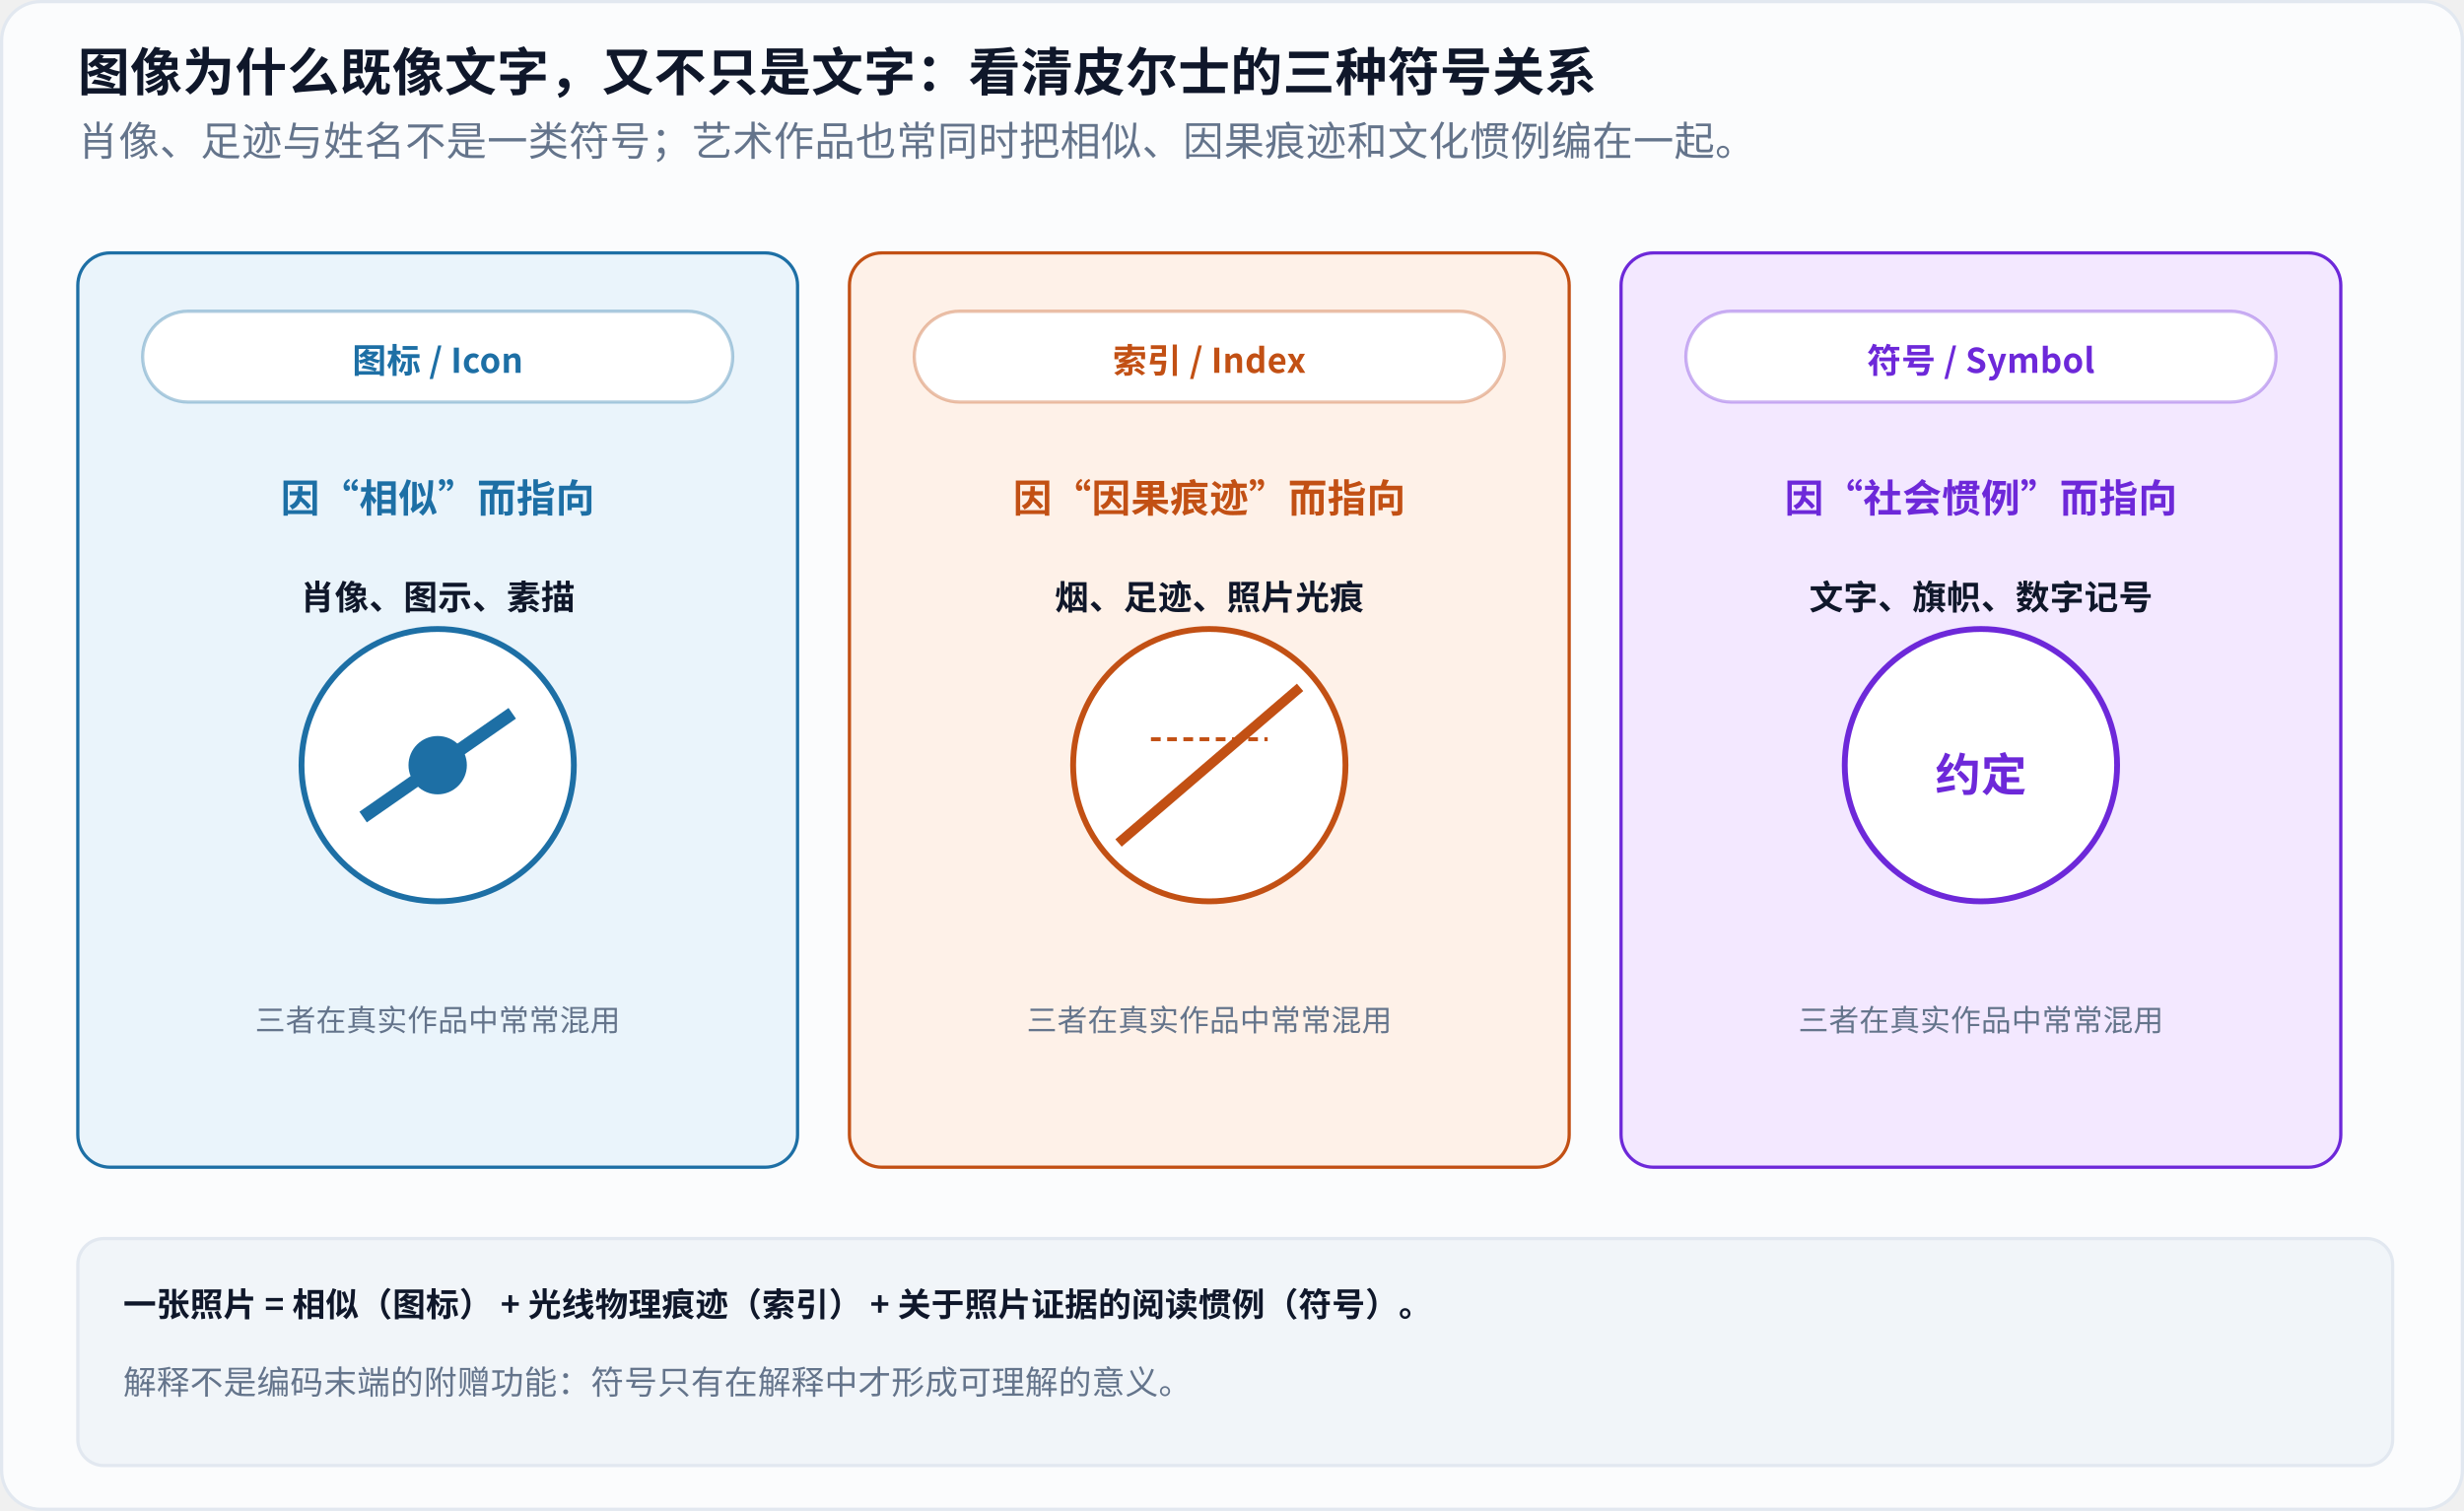
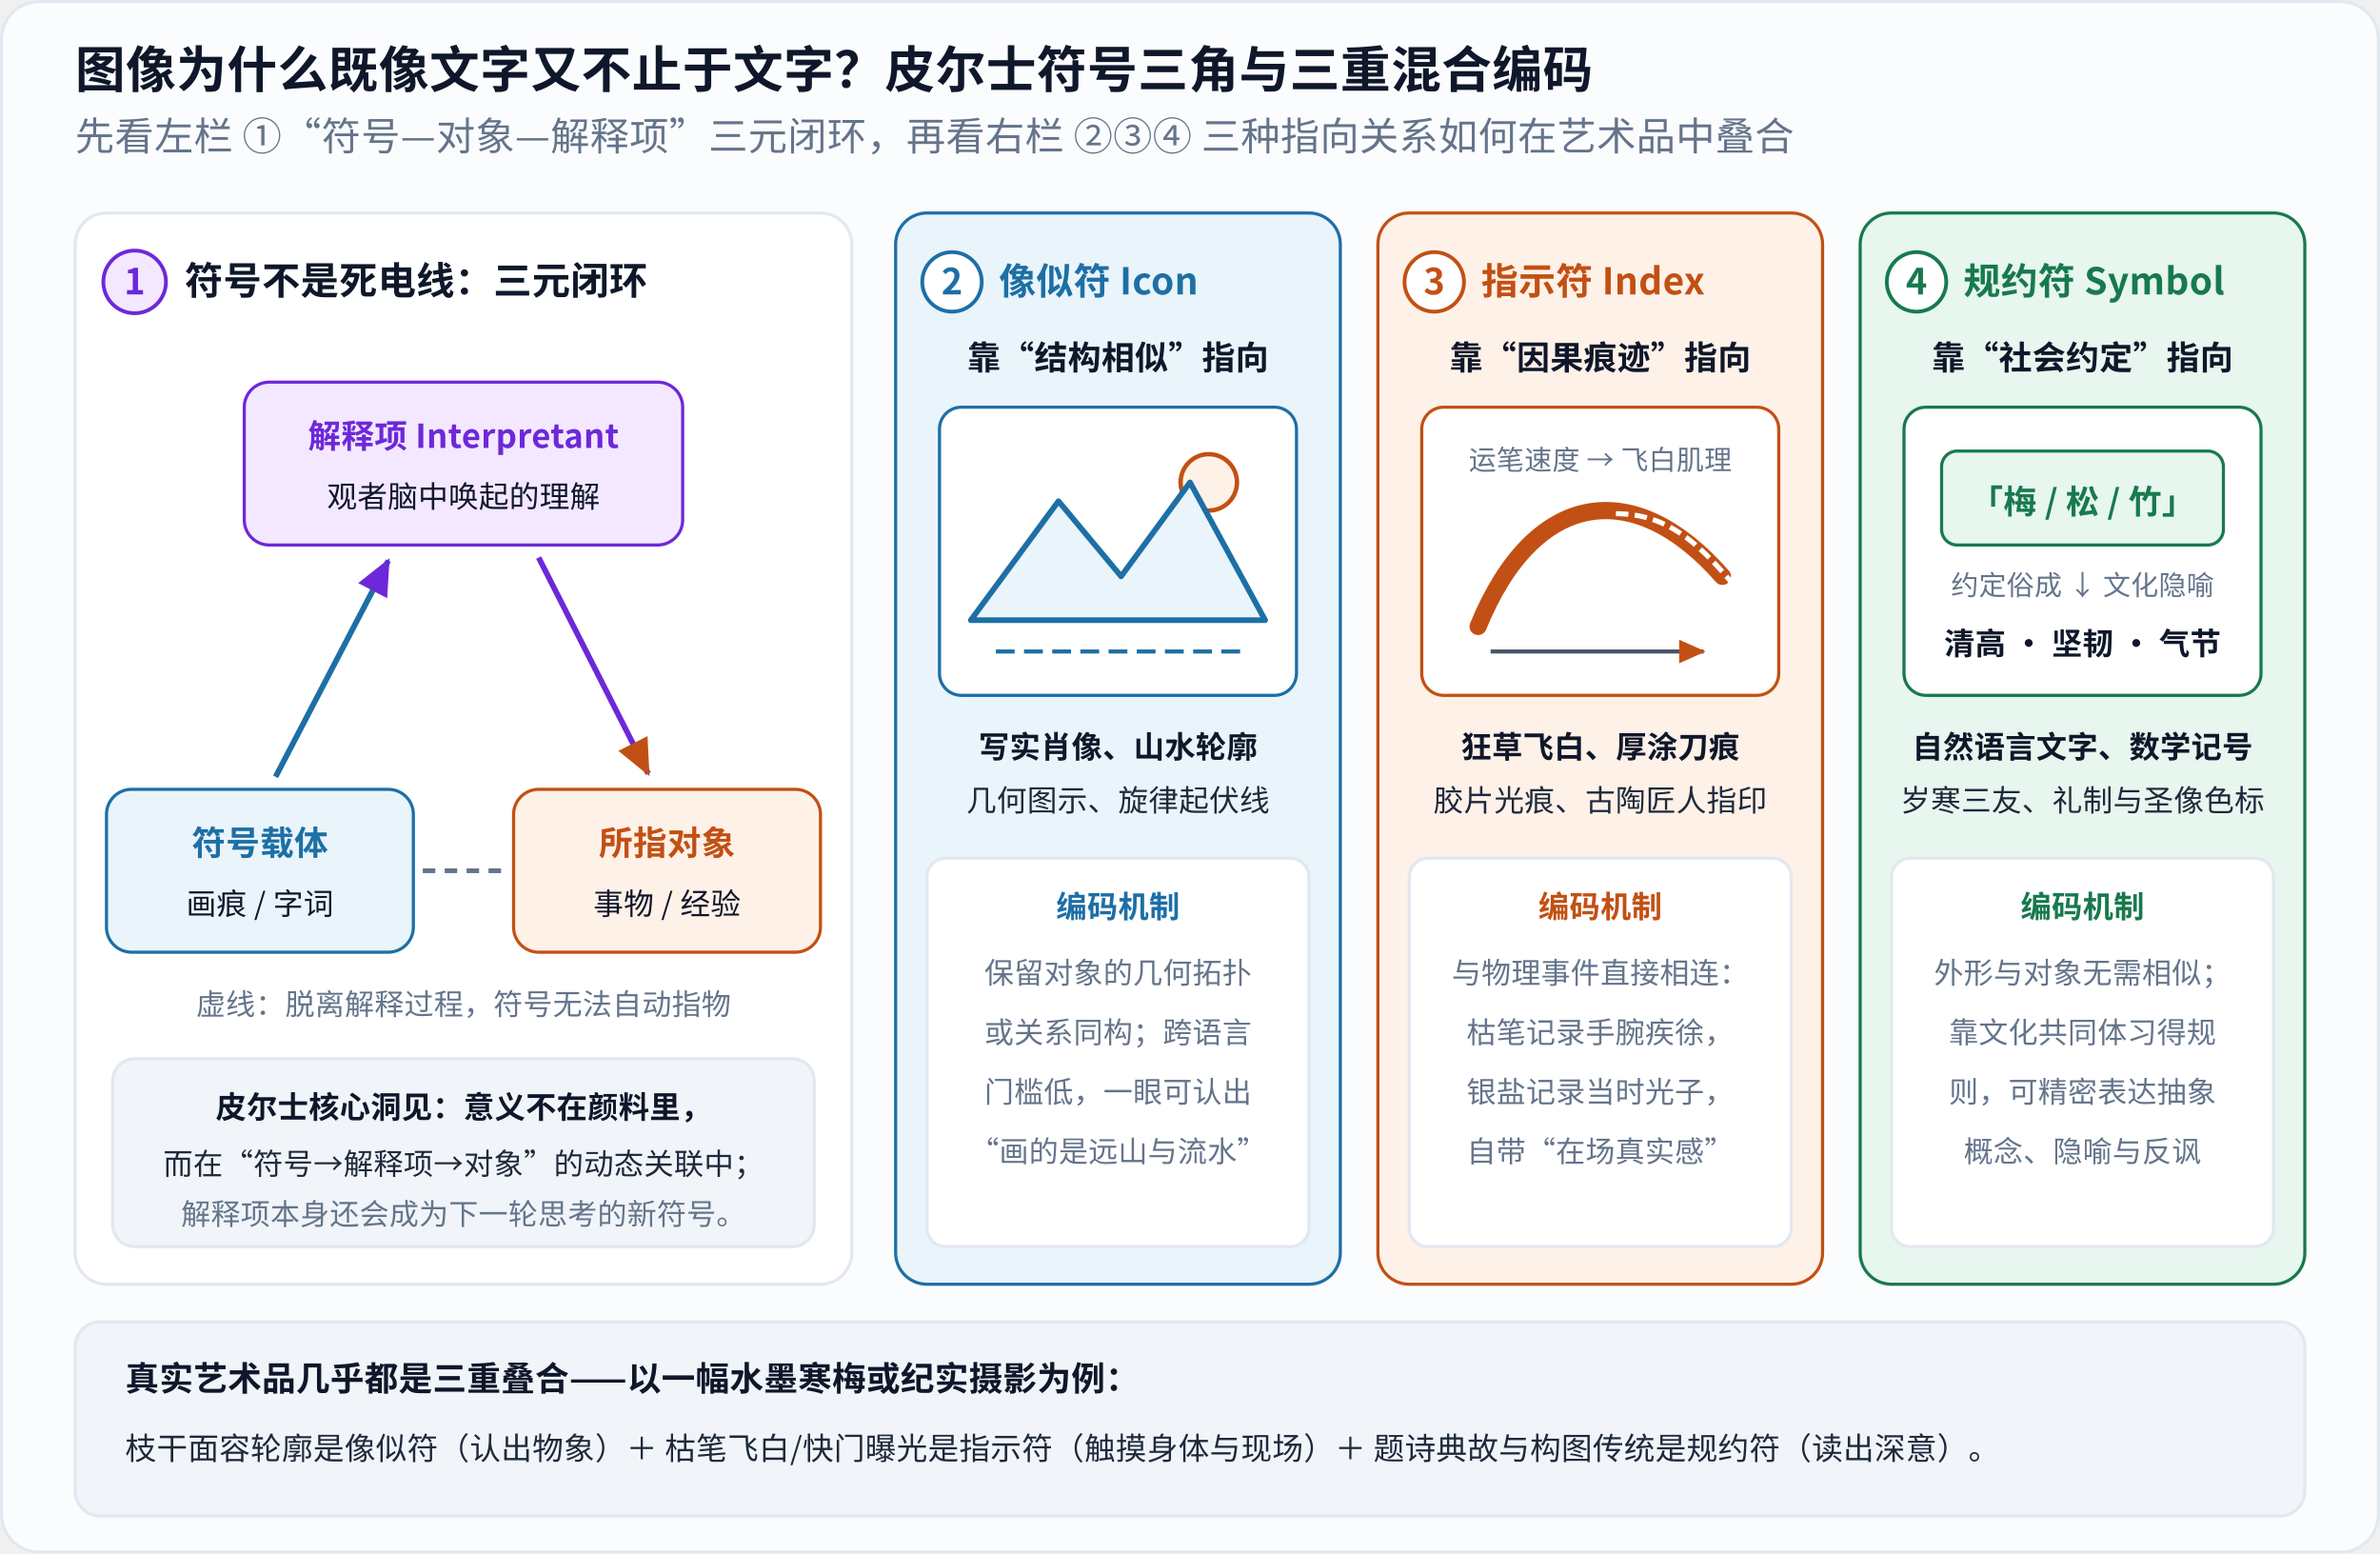
- <svg xmlns="http://www.w3.org/2000/svg" width="760" height="466" viewBox="0 0 760 466" role="img" aria-labelledby="title desc" lang="zh-CN">
+ <svg xmlns="http://www.w3.org/2000/svg" width="760" height="496" viewBox="0 0 760 496" role="img" aria-labelledby="title desc" lang="zh-CN">
  <defs>
    <marker id="arr-blue" markerWidth="7" markerHeight="7" refX="6" refY="3.5" orient="auto">
      <path d="M0,0.6 L6.5,3.5 L0,6.4 Z" fill="#1d6fa5" />
    </marker>
    <marker id="arr-orange" markerWidth="7" markerHeight="7" refX="6" refY="3.5" orient="auto">
      <path d="M0,0.6 L6.5,3.5 L0,6.4 Z" fill="#c25014" />
    </marker>
    <marker id="arr-green" markerWidth="7" markerHeight="7" refX="6" refY="3.5" orient="auto">
      <path d="M0,0.6 L6.5,3.5 L0,6.4 Z" fill="#18794e" />
    </marker>
    <marker id="arr-muted" markerWidth="7" markerHeight="7" refX="6" refY="3.5" orient="auto">
      <path d="M0,0.6 L6.5,3.5 L0,6.4 Z" fill="#64748b" />
+     </marker>
+     <marker id="arr-purple" markerWidth="7" markerHeight="7" refX="6" refY="3.5" orient="auto">
+       <path d="M0,0.6 L6.5,3.5 L0,6.4 Z" fill="#6d28d9" />
    </marker>
  </defs>
  <style>
  text {
    font-family: "PingFang SC", "Hiragino Sans GB", "Microsoft YaHei", "Noto Sans CJK SC", system-ui, sans-serif;
    letter-spacing: 0.01em;
  }
  .mono {
    font-family: ui-monospace, "Cascadia Mono", "Consolas", monospace;
  }
  .halo {
    paint-order: stroke;
    stroke: #ffffff;
    stroke-width: 3.5px;
    stroke-linejoin: round;
  }
</style>
-   <rect x="0.5" y="0.5" width="759" height="465" rx="12" fill="#fbfcfd" stroke="#e2e8f0" stroke-width="1" />
-   <text x="24" y="28" font-size="16" fill="#0f172a" text-anchor="start" font-weight="700">图像为什么既像文字，又不只是文字：看清皮尔士的三种符号关系</text>
-   <text x="24" y="48" font-size="12.5" fill="#64748b" text-anchor="start">肖像、足迹与姓名不是一类符号；艺术作品也常同时把相似、因果痕迹和文化惯例编在一起。</text>
-   <rect x="24" y="78" width="222" height="282" rx="10" fill="#eaf4fb" stroke="#1d6fa5" stroke-width="1" />
-   <rect x="44.0" y="96.0" width="182" height="28" rx="14.0" fill="#ffffff" stroke="#1d6fa5" stroke-width="1" stroke-opacity="0.35" />
-   <text x="135.0" y="115.0" font-size="10.5" fill="#1d6fa5" text-anchor="middle" font-weight="600">图标 / Icon</text>
-   <text x="135" y="158" font-size="12.0" fill="#1d6fa5" text-anchor="middle" font-weight="700">因“相似”而指向</text>
-   <text x="135" y="188" font-size="10.5" fill="#0f172a" text-anchor="middle" font-weight="600">肖像、图示、素描</text>
-   <circle cx="135" cy="236" r="42" fill="#ffffff" stroke="#1d6fa5" stroke-width="1.8" />
-   <line x1="112.0" y1="252.0" x2="158.0" y2="220.0" stroke="#1d6fa5" stroke-width="4" />
-   <circle cx="135" cy="236" r="9" fill="#1d6fa5" />
-   <text x="135" y="318" font-size="9.3" fill="#64748b" text-anchor="middle">三者在真实作品中常常混用</text>
-   <rect x="262" y="78" width="222" height="282" rx="10" fill="#fef1e8" stroke="#c25014" stroke-width="1" />
-   <rect x="282.0" y="96.0" width="182" height="28" rx="14.0" fill="#ffffff" stroke="#c25014" stroke-width="1" stroke-opacity="0.35" />
-   <text x="373.0" y="115.0" font-size="10.5" fill="#c25014" text-anchor="middle" font-weight="600">索引 / Index</text>
-   <text x="373" y="158" font-size="12.0" fill="#c25014" text-anchor="middle" font-weight="700">因“因果痕迹”而指向</text>
-   <text x="373" y="188" font-size="10.5" fill="#0f172a" text-anchor="middle" font-weight="600">烟、足迹、照片光痕</text>
-   <circle cx="373" cy="236" r="42" fill="#ffffff" stroke="#c25014" stroke-width="1.8" />
-   <line x1="345.0" y1="260.0" x2="401.0" y2="212.0" stroke="#c25014" stroke-width="3" />
-   <line x1="355.0" y1="228.0" x2="391.0" y2="228.0" stroke="#c25014" stroke-width="1.2" stroke-dasharray="3 2" />
-   <text x="373" y="318" font-size="9.3" fill="#64748b" text-anchor="middle">三者在真实作品中常常混用</text>
-   <rect x="500" y="78" width="222" height="282" rx="10" fill="#f3e8ff" stroke="#6d28d9" stroke-width="1" />
-   <rect x="520.0" y="96.0" width="182" height="28" rx="14.0" fill="#ffffff" stroke="#6d28d9" stroke-width="1" stroke-opacity="0.35" />
-   <text x="611.0" y="115.0" font-size="10.5" fill="#6d28d9" text-anchor="middle" font-weight="600">符号 / Symbol</text>
-   <text x="611" y="158" font-size="12.0" fill="#6d28d9" text-anchor="middle" font-weight="700">因“社会惯例”而指向</text>
-   <text x="611" y="188" font-size="10.5" fill="#0f172a" text-anchor="middle" font-weight="600">文字、旗帜、数字记号</text>
-   <circle cx="611" cy="236" r="42" fill="#ffffff" stroke="#6d28d9" stroke-width="1.8" />
-   <text x="611" y="244" font-size="14.0" fill="#6d28d9" text-anchor="middle" font-weight="700">约定</text>
-   <text x="611" y="318" font-size="9.3" fill="#64748b" text-anchor="middle">三者在真实作品中常常混用</text>
-   <rect x="24" y="382" width="714" height="70" rx="8" fill="#f1f5f9" stroke="#e2e8f0" stroke-width="1" />
-   <text x="38" y="406" font-size="10.2" fill="#0f172a" text-anchor="start" font-weight="700">一张照片 = 相似（图标） + 光线物理痕迹（索引） + 关于照片证据的阅读惯例（符号）。</text>
-   <text x="38" y="430" font-size="10.2" fill="#64748b" text-anchor="start">解释不是编码末端的附赠功能：符号只有在解释中才形成可理解的意义。</text>
+   <rect x="0.5" y="0.5" width="759" height="495" rx="12" fill="#fbfcfd" stroke="#e2e8f0" stroke-width="1" />
+   <text x="24" y="28" font-size="16" fill="#0f172a" text-anchor="start" font-weight="700">图像为什么既像文字又不止于文字？皮尔士符号三角与三重混合编码</text>
+   <text x="24" y="48" font-size="12.5" fill="#64748b" text-anchor="start">先看左栏 ①“符号—对象—解释项”三元闭环，再看右栏 ②③④ 三种指向关系如何在艺术品中叠合</text>
+   <rect x="24" y="68" width="248" height="342" rx="10" fill="#ffffff" stroke="#e2e8f0" stroke-width="1" />
+   <circle cx="43" cy="90" r="10.0" fill="#f3e8ff" stroke="#6d28d9" stroke-width="1.2" />
+   <text x="43" y="94" font-size="11.5" fill="#6d28d9" text-anchor="middle" font-weight="700">1</text>
+   <text x="59" y="94" font-size="12.2" fill="#0f172a" text-anchor="start" font-weight="700">符号不是死电线：三元闭环</text>
+   <rect x="78" y="122" width="140" height="52" rx="8" fill="#f3e8ff" stroke="#6d28d9" stroke-width="1" />
+   <text x="148" y="143" font-size="10.5" fill="#6d28d9" text-anchor="middle" font-weight="700">解释项 Interpretant</text>
+   <text x="148" y="162" font-size="9.6" fill="#0f172a" text-anchor="middle">观者脑中唤起的理解</text>
+   <rect x="34" y="252" width="98" height="52" rx="8" fill="#eaf4fb" stroke="#1d6fa5" stroke-width="1" />
+   <text x="83" y="273" font-size="10.8" fill="#1d6fa5" text-anchor="middle" font-weight="700">符号载体</text>
+   <text x="83" y="292" font-size="9.6" fill="#0f172a" text-anchor="middle">画痕 / 字词</text>
+   <rect x="164" y="252" width="98" height="52" rx="8" fill="#fef1e8" stroke="#c25014" stroke-width="1" />
+   <text x="213" y="273" font-size="10.8" fill="#c25014" text-anchor="middle" font-weight="700">所指对象</text>
+   <text x="213" y="292" font-size="9.6" fill="#0f172a" text-anchor="middle">事物 / 经验</text>
+   <line x1="88.0" y1="248.0" x2="124.0" y2="179.0" stroke="#1d6fa5" stroke-width="1.8" marker-end="url(#arr-purple)" />
+   <line x1="172.0" y1="178.0" x2="207.0" y2="247.0" stroke="#6d28d9" stroke-width="1.8" marker-end="url(#arr-orange)" />
+   <line x1="135.0" y1="278.0" x2="161.0" y2="278.0" stroke="#64748b" stroke-width="1.5" stroke-dasharray="4 3" />
+   <text x="148" y="324" font-size="9.4" fill="#64748b" text-anchor="middle">虚线：脱离解释过程，符号无法自动指物</text>
+   <rect x="36" y="338" width="224" height="60" rx="7" fill="#f1f5f9" stroke="#e2e8f0" stroke-width="1" />
+   <text x="148" y="357" font-size="9.8" fill="#0f172a" text-anchor="middle" font-weight="700">皮尔士核心洞见：意义不在颜料里，</text>
+   <text x="148" y="375" font-size="9.5" fill="#1e293b" text-anchor="middle">而在“符号→解释项→对象”的动态关联中；</text>
+   <text x="148" y="391" font-size="9.4" fill="#64748b" text-anchor="middle">解释项本身还会成为下一轮思考的新符号。</text>
+   <rect x="286" y="68" width="142" height="342" rx="10" fill="#eaf4fb" stroke="#1d6fa5" stroke-width="1" />
+   <circle cx="304" cy="90" r="9.5" fill="#ffffff" stroke="#1d6fa5" stroke-width="1.2" />
+   <text x="304" y="94" font-size="11.5" fill="#1d6fa5" text-anchor="middle" font-weight="700">2</text>
+   <text x="319" y="94" font-size="11.8" fill="#1d6fa5" text-anchor="start" font-weight="700">像似符 Icon</text>
+   <text x="357" y="118" font-size="10.6" fill="#0f172a" text-anchor="middle" font-weight="700">靠“结构相似”指向</text>
+   <rect x="300" y="130" width="114" height="92" rx="7" fill="#ffffff" stroke="#1d6fa5" stroke-width="1" />
+   <circle cx="386" cy="154" r="9" fill="#fef1e8" stroke="#c25014" stroke-width="1.4" />
+   <path d="M310,198 L338,160 L358,184 L380,154 L404,198 Z" fill="#eaf4fb" stroke="#1d6fa5" stroke-width="1.8" stroke-linejoin="round" />
+   <line x1="318.0" y1="208.0" x2="396.0" y2="208.0" stroke="#1d6fa5" stroke-width="1.3" stroke-dasharray="6 3" />
+   <text x="357" y="242" font-size="9.8" fill="#0f172a" text-anchor="middle" font-weight="600">写实肖像、山水轮廓</text>
+   <text x="357" y="259" font-size="9.6" fill="#1e293b" text-anchor="middle">几何图示、旋律起伏线</text>
+   <rect x="296" y="274" width="122" height="124" rx="6" fill="#ffffff" stroke="#e2e8f0" stroke-width="1" />
+   <text x="357" y="293" font-size="9.8" fill="#1d6fa5" text-anchor="middle" font-weight="700">编码机制</text>
+   <text x="357" y="314" font-size="9.4" fill="#64748b" text-anchor="middle">保留对象的几何拓扑</text>
+   <text x="357" y="333" font-size="9.4" fill="#64748b" text-anchor="middle">或关系同构；跨语言</text>
+   <text x="357" y="352" font-size="9.4" fill="#64748b" text-anchor="middle">门槛低，一眼可认出</text>
+   <text x="357" y="371" font-size="9.4" fill="#64748b" text-anchor="middle">“画的是远山与流水”</text>
+   <rect x="440" y="68" width="142" height="342" rx="10" fill="#fef1e8" stroke="#c25014" stroke-width="1" />
+   <circle cx="458" cy="90" r="9.5" fill="#ffffff" stroke="#c25014" stroke-width="1.2" />
+   <text x="458" y="94" font-size="11.5" fill="#c25014" text-anchor="middle" font-weight="700">3</text>
+   <text x="473" y="94" font-size="11.8" fill="#c25014" text-anchor="start" font-weight="700">指示符 Index</text>
+   <text x="511" y="118" font-size="10.6" fill="#0f172a" text-anchor="middle" font-weight="700">靠“因果痕迹”指向</text>
+   <rect x="454" y="130" width="114" height="92" rx="7" fill="#ffffff" stroke="#c25014" stroke-width="1" />
+   <path d="M472,200 C490,156 522,152 550,184" fill="none" stroke="#c25014" stroke-width="5.5" stroke-linecap="round" />
+   <path d="M516,164 C532,164 542,173 553,186" fill="none" stroke="#ffffff" stroke-width="1.6" stroke-dasharray="4 2" />
+   <line x1="476.0" y1="208.0" x2="544.0" y2="208.0" stroke="#475569" stroke-width="1.3" marker-end="url(#arr-orange)" />
+   <text x="511" y="150" font-size="8.8" fill="#64748b" text-anchor="middle">运笔速度 → 飞白肌理</text>
+   <text x="511" y="242" font-size="9.8" fill="#0f172a" text-anchor="middle" font-weight="600">狂草飞白、厚涂刀痕</text>
+   <text x="511" y="259" font-size="9.6" fill="#1e293b" text-anchor="middle">胶片光痕、古陶匠人指印</text>
+   <rect x="450" y="274" width="122" height="124" rx="6" fill="#ffffff" stroke="#e2e8f0" stroke-width="1" />
+   <text x="511" y="293" font-size="9.8" fill="#c25014" text-anchor="middle" font-weight="700">编码机制</text>
+   <text x="511" y="314" font-size="9.4" fill="#64748b" text-anchor="middle">与物理事件直接相连：</text>
+   <text x="511" y="333" font-size="9.4" fill="#64748b" text-anchor="middle">枯笔记录手腕疾徐，</text>
+   <text x="511" y="352" font-size="9.4" fill="#64748b" text-anchor="middle">银盐记录当时光子，</text>
+   <text x="511" y="371" font-size="9.4" fill="#64748b" text-anchor="middle">自带“在场真实感”</text>
+   <rect x="594" y="68" width="142" height="342" rx="10" fill="#e7f6ee" stroke="#18794e" stroke-width="1" />
+   <circle cx="612" cy="90" r="9.5" fill="#ffffff" stroke="#18794e" stroke-width="1.2" />
+   <text x="612" y="94" font-size="11.5" fill="#18794e" text-anchor="middle" font-weight="700">4</text>
+   <text x="627" y="94" font-size="11.8" fill="#18794e" text-anchor="start" font-weight="700">规约符 Symbol</text>
+   <text x="665" y="118" font-size="10.6" fill="#0f172a" text-anchor="middle" font-weight="700">靠“社会约定”指向</text>
+   <rect x="608" y="130" width="114" height="92" rx="7" fill="#ffffff" stroke="#18794e" stroke-width="1" />
+   <rect x="620" y="144" width="90" height="30" rx="5" fill="#e7f6ee" stroke="#18794e" stroke-width="1" />
+   <text x="665" y="164" font-size="10.6" fill="#18794e" text-anchor="middle" font-weight="700">「梅 / 松 / 竹」</text>
+   <text x="665" y="190" font-size="8.8" fill="#64748b" text-anchor="middle">约定俗成 ↓ 文化隐喻</text>
+   <text x="665" y="209" font-size="9.8" fill="#0f172a" text-anchor="middle" font-weight="700">清高 · 坚韧 · 气节</text>
+   <text x="665" y="242" font-size="9.8" fill="#0f172a" text-anchor="middle" font-weight="600">自然语言文字、数学记号</text>
+   <text x="665" y="259" font-size="9.6" fill="#1e293b" text-anchor="middle">岁寒三友、礼制与圣像色标</text>
+   <rect x="604" y="274" width="122" height="124" rx="6" fill="#ffffff" stroke="#e2e8f0" stroke-width="1" />
+   <text x="665" y="293" font-size="9.8" fill="#18794e" text-anchor="middle" font-weight="700">编码机制</text>
+   <text x="665" y="314" font-size="9.4" fill="#64748b" text-anchor="middle">外形与对象无需相似；</text>
+   <text x="665" y="333" font-size="9.4" fill="#64748b" text-anchor="middle">靠文化共同体习得规</text>
+   <text x="665" y="352" font-size="9.4" fill="#64748b" text-anchor="middle">则，可精密表达抽象</text>
+   <text x="665" y="371" font-size="9.4" fill="#64748b" text-anchor="middle">概念、隐喻与反讽</text>
+   <rect x="24" y="422" width="712" height="62" rx="8" fill="#f1f5f9" stroke="#e2e8f0" stroke-width="1" />
+   <text x="40" y="444" font-size="10.8" fill="#0f172a" text-anchor="start" font-weight="700">真实艺术品几乎都是三重叠合——以一幅水墨寒梅或纪实摄影为例：</text>
+   <text x="40" y="466" font-size="9.9" fill="#1e293b" text-anchor="start">枝干面容轮廓是像似符（认出物象）＋ 枯笔飞白/快门曝光是指示符（触摸身体与现场）＋ 题诗典故与构图传统是规约符（读出深意）。</text>
</svg>
